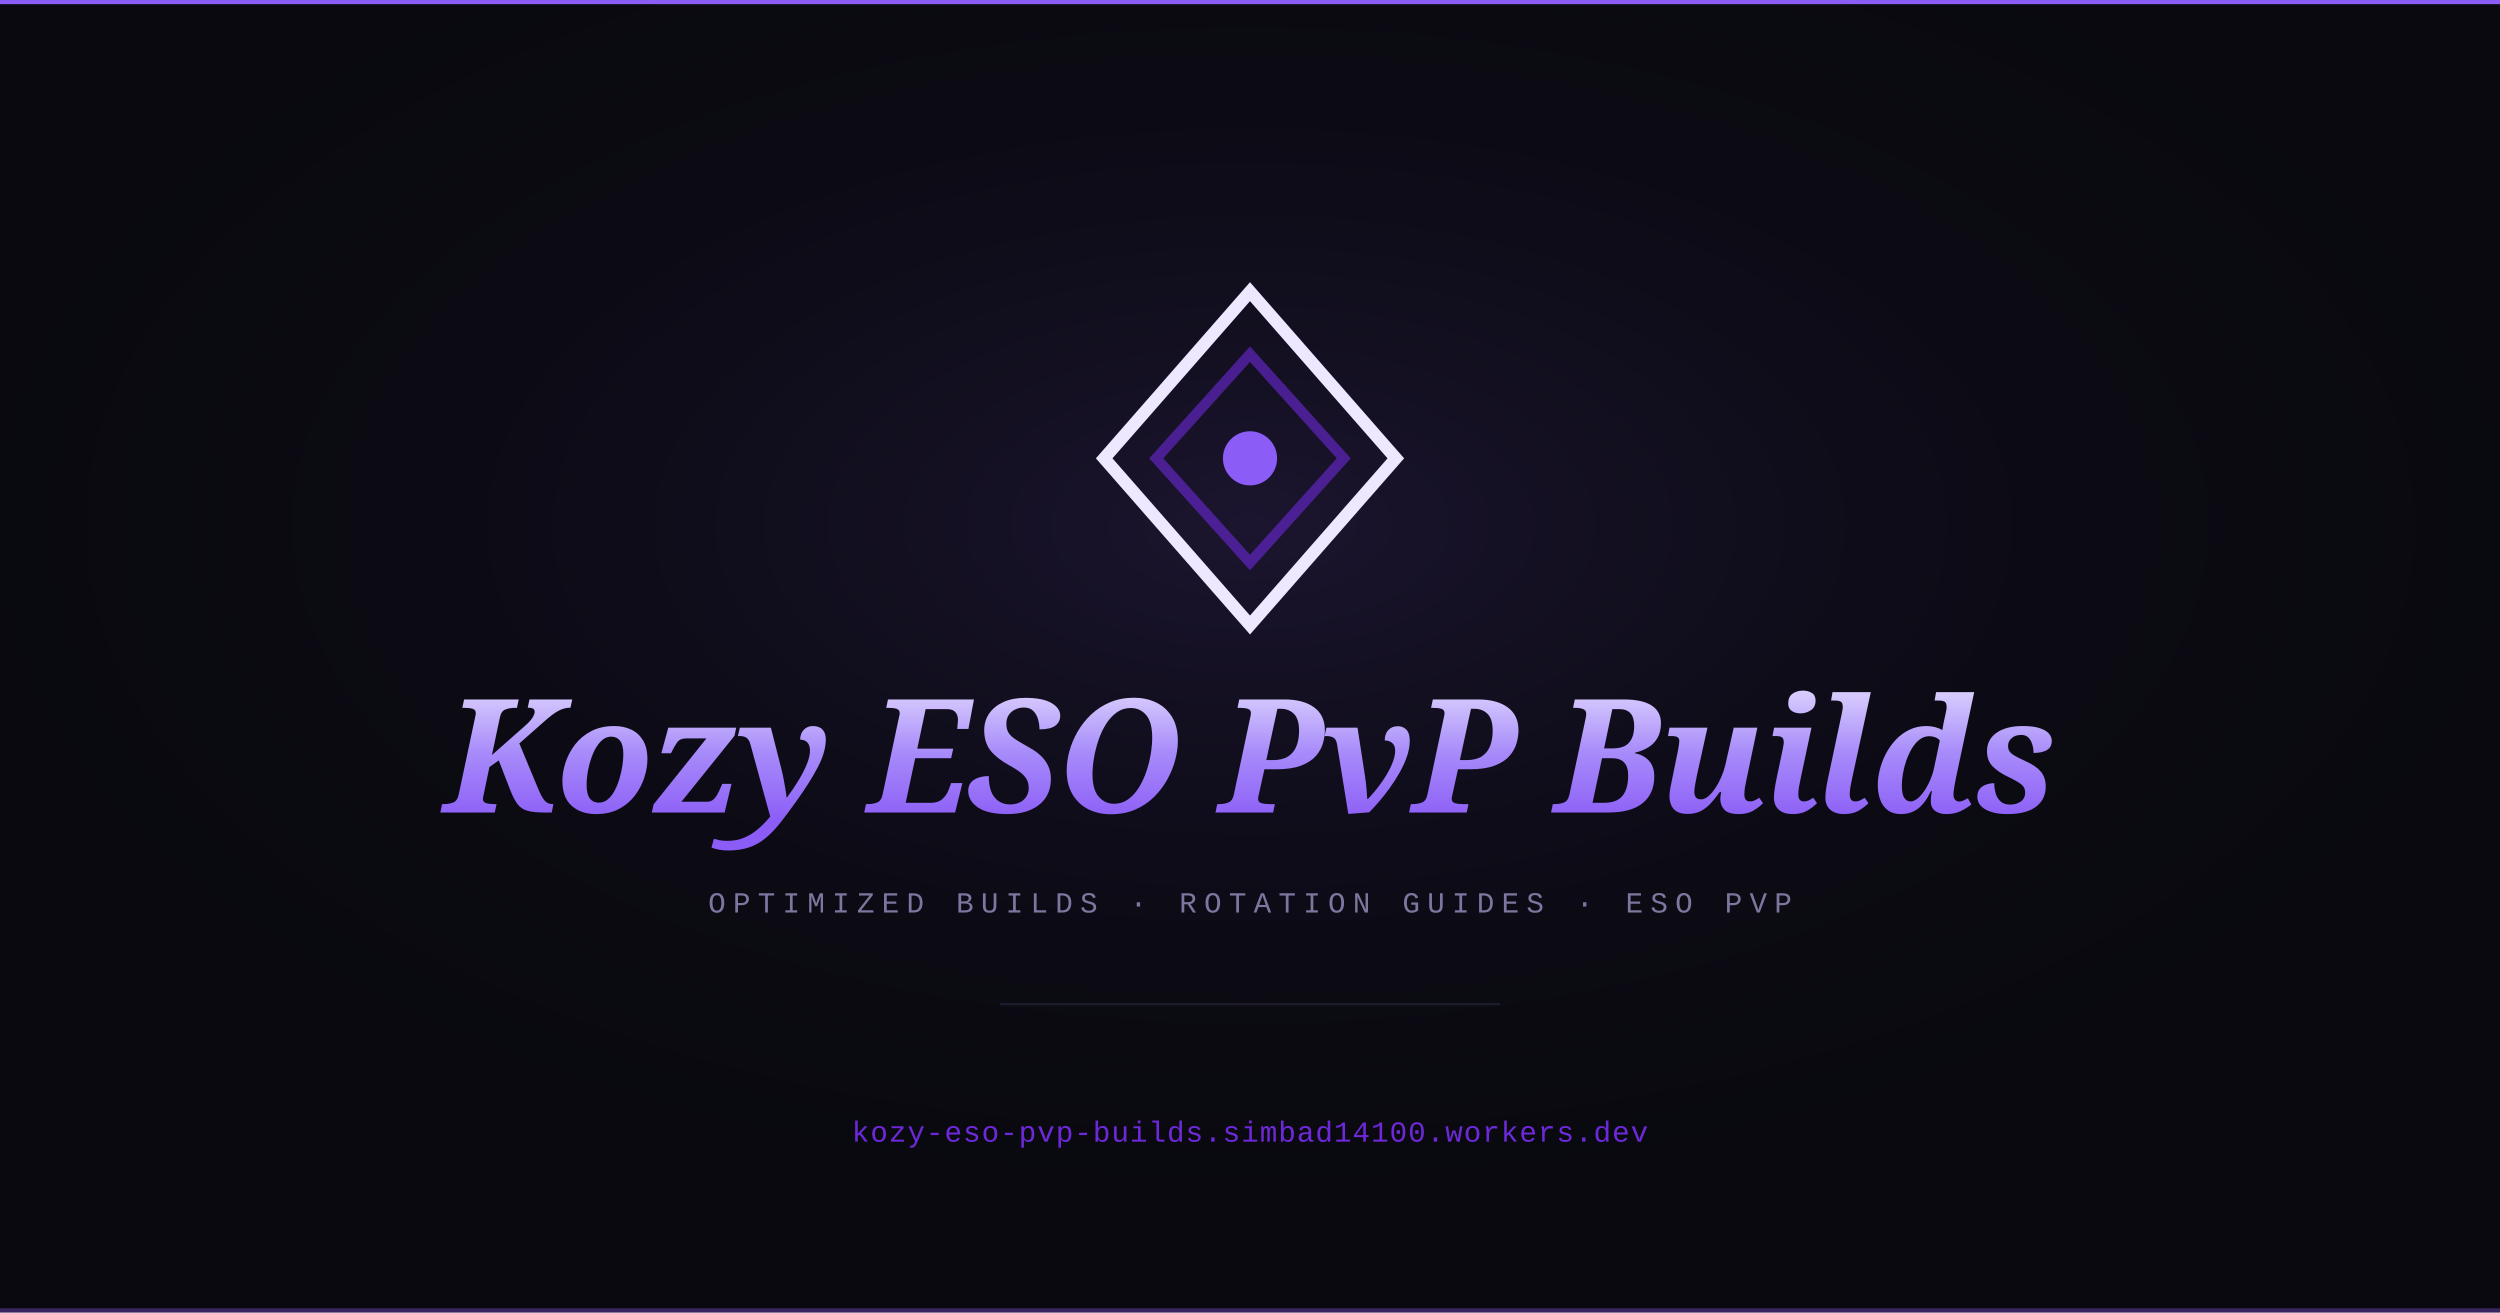
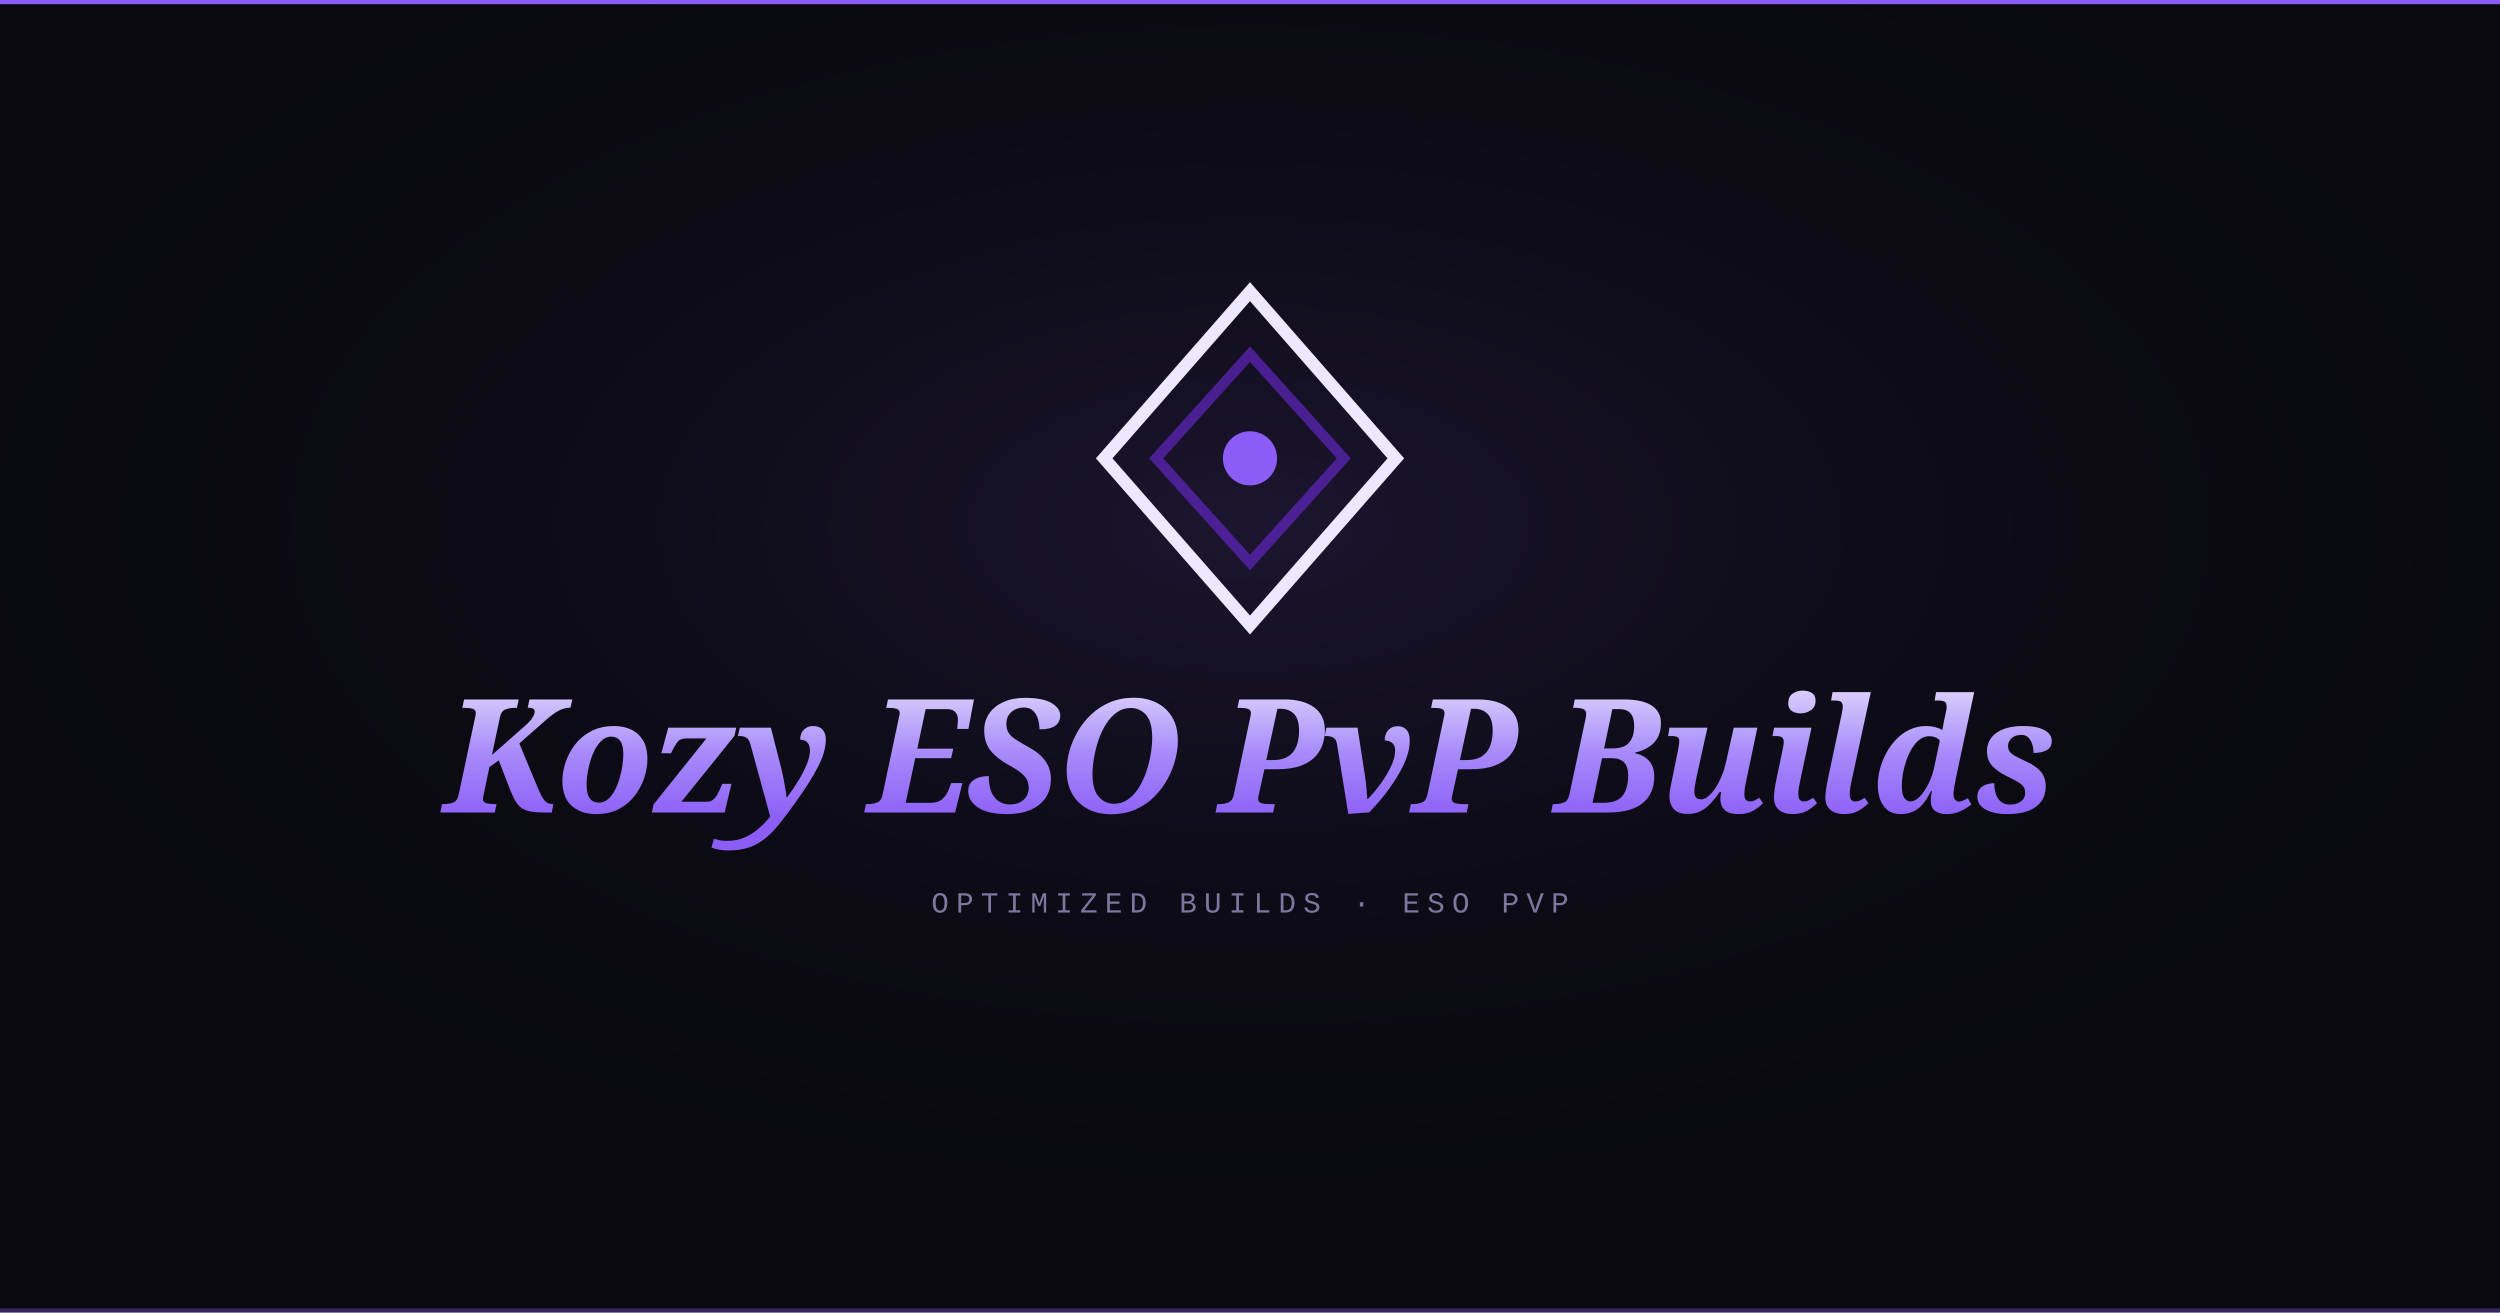
<svg xmlns="http://www.w3.org/2000/svg" width="1200" height="630" viewBox="0 0 1200 630">
  <defs>
    <radialGradient id="bg-glow" cx="50%" cy="40%" r="55%">
      <stop offset="0%" stop-color="#8b5cf6" stop-opacity="0.14" />
      <stop offset="100%" stop-color="#09090f" stop-opacity="0" />
    </radialGradient>
    <linearGradient id="logo-grad" x1="0" y1="140" x2="0" y2="300" gradientUnits="userSpaceOnUse">
      <stop offset="0" stop-color="#ede8ff" />
      <stop offset="1" stop-color="#6d28d9" />
    </linearGradient>
    <linearGradient id="title-grad" x1="0" y1="320" x2="0" y2="395" gradientUnits="userSpaceOnUse">
      <stop offset="0" stop-color="#ede8ff" />
      <stop offset="0.55" stop-color="#a78bfa" />
      <stop offset="1" stop-color="#8b5cf6" />
    </linearGradient>
  </defs>
  <rect width="1200" height="630" fill="#09090f" />
  <rect width="1200" height="630" fill="url(#bg-glow)" />
  <rect x="0" y="0" width="1200" height="2" fill="#8b5cf6" />
  <g transform="translate(600, 220) scale(5) translate(-19, -19)">
    <path d="M19 3 L33 19 L19 35 L5 19 Z" stroke="url(#logo-grad)" stroke-width="1.2" fill="none" />
    <path d="M19 9 L28 19 L19 29 L10 19 Z" stroke="#6d28d9" stroke-width="1" fill="none" opacity="0.6" />
    <circle cx="19" cy="19" r="2.6" fill="#8b5cf6" />
  </g>
  <text x="600" y="390" font-family="'Cormorant Garamond', Georgia, serif" font-size="76" font-weight="600" font-style="italic" fill="url(#title-grad)" text-anchor="middle" letter-spacing="-1">Kozy ESO PvP Builds</text>
-   <text x="600" y="438" font-family="'JetBrains Mono', 'Courier New', monospace" font-size="14" fill="#7d77a0" text-anchor="middle" letter-spacing="3.5">OPTIMIZED BUILDS · ROTATION GUIDES · ESO PVP</text>
-   <line x1="480" y1="482" x2="720" y2="482" stroke="#1e1c2e" stroke-width="1" />
-   <text x="600" y="548" font-family="'JetBrains Mono', 'Courier New', monospace" font-size="14" fill="#6d28d9" text-anchor="middle" letter-spacing="0.5">kozy-eso-pvp-builds.simbad14100.workers.dev</text>
+   <text x="600" y="438" font-family="'JetBrains Mono', 'Courier New', monospace" font-size="14" fill="#7d77a0" text-anchor="middle" letter-spacing="3.5">OPTIMIZED BUILDS · ESO PVP</text>
  <rect x="0" y="628" width="1200" height="2" fill="#8b5cf6" opacity="0.35" />
</svg>
